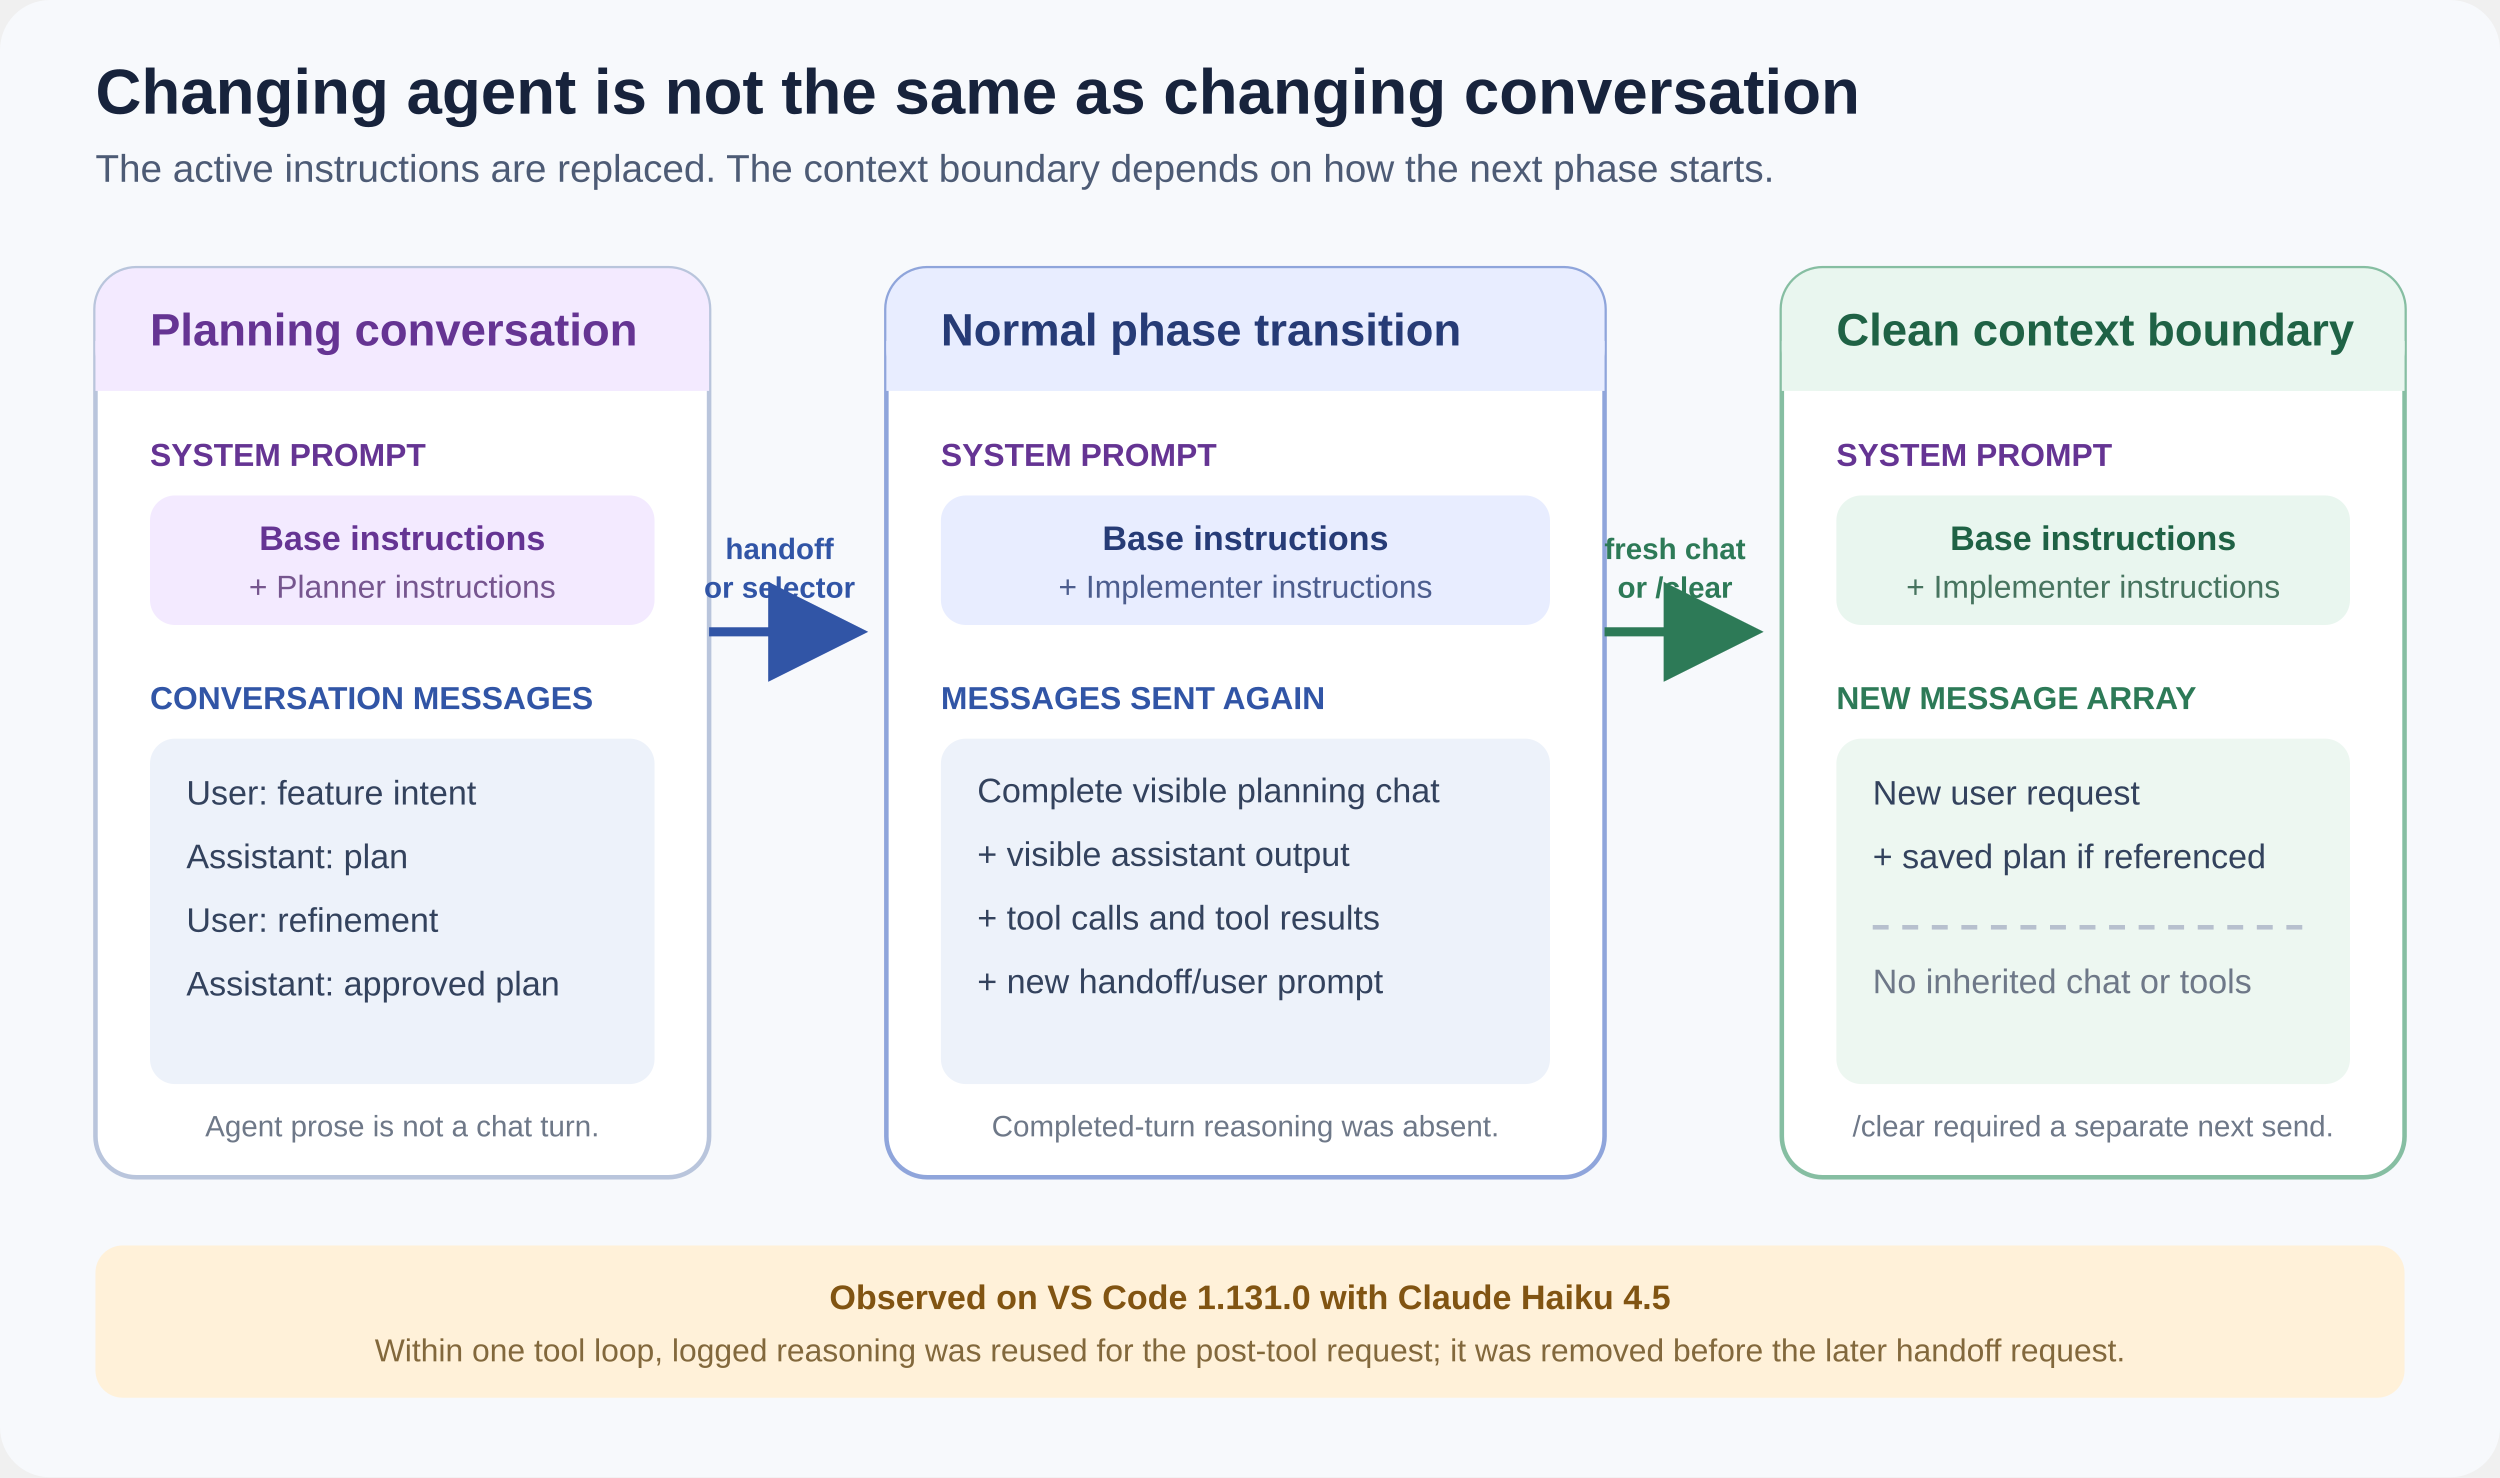
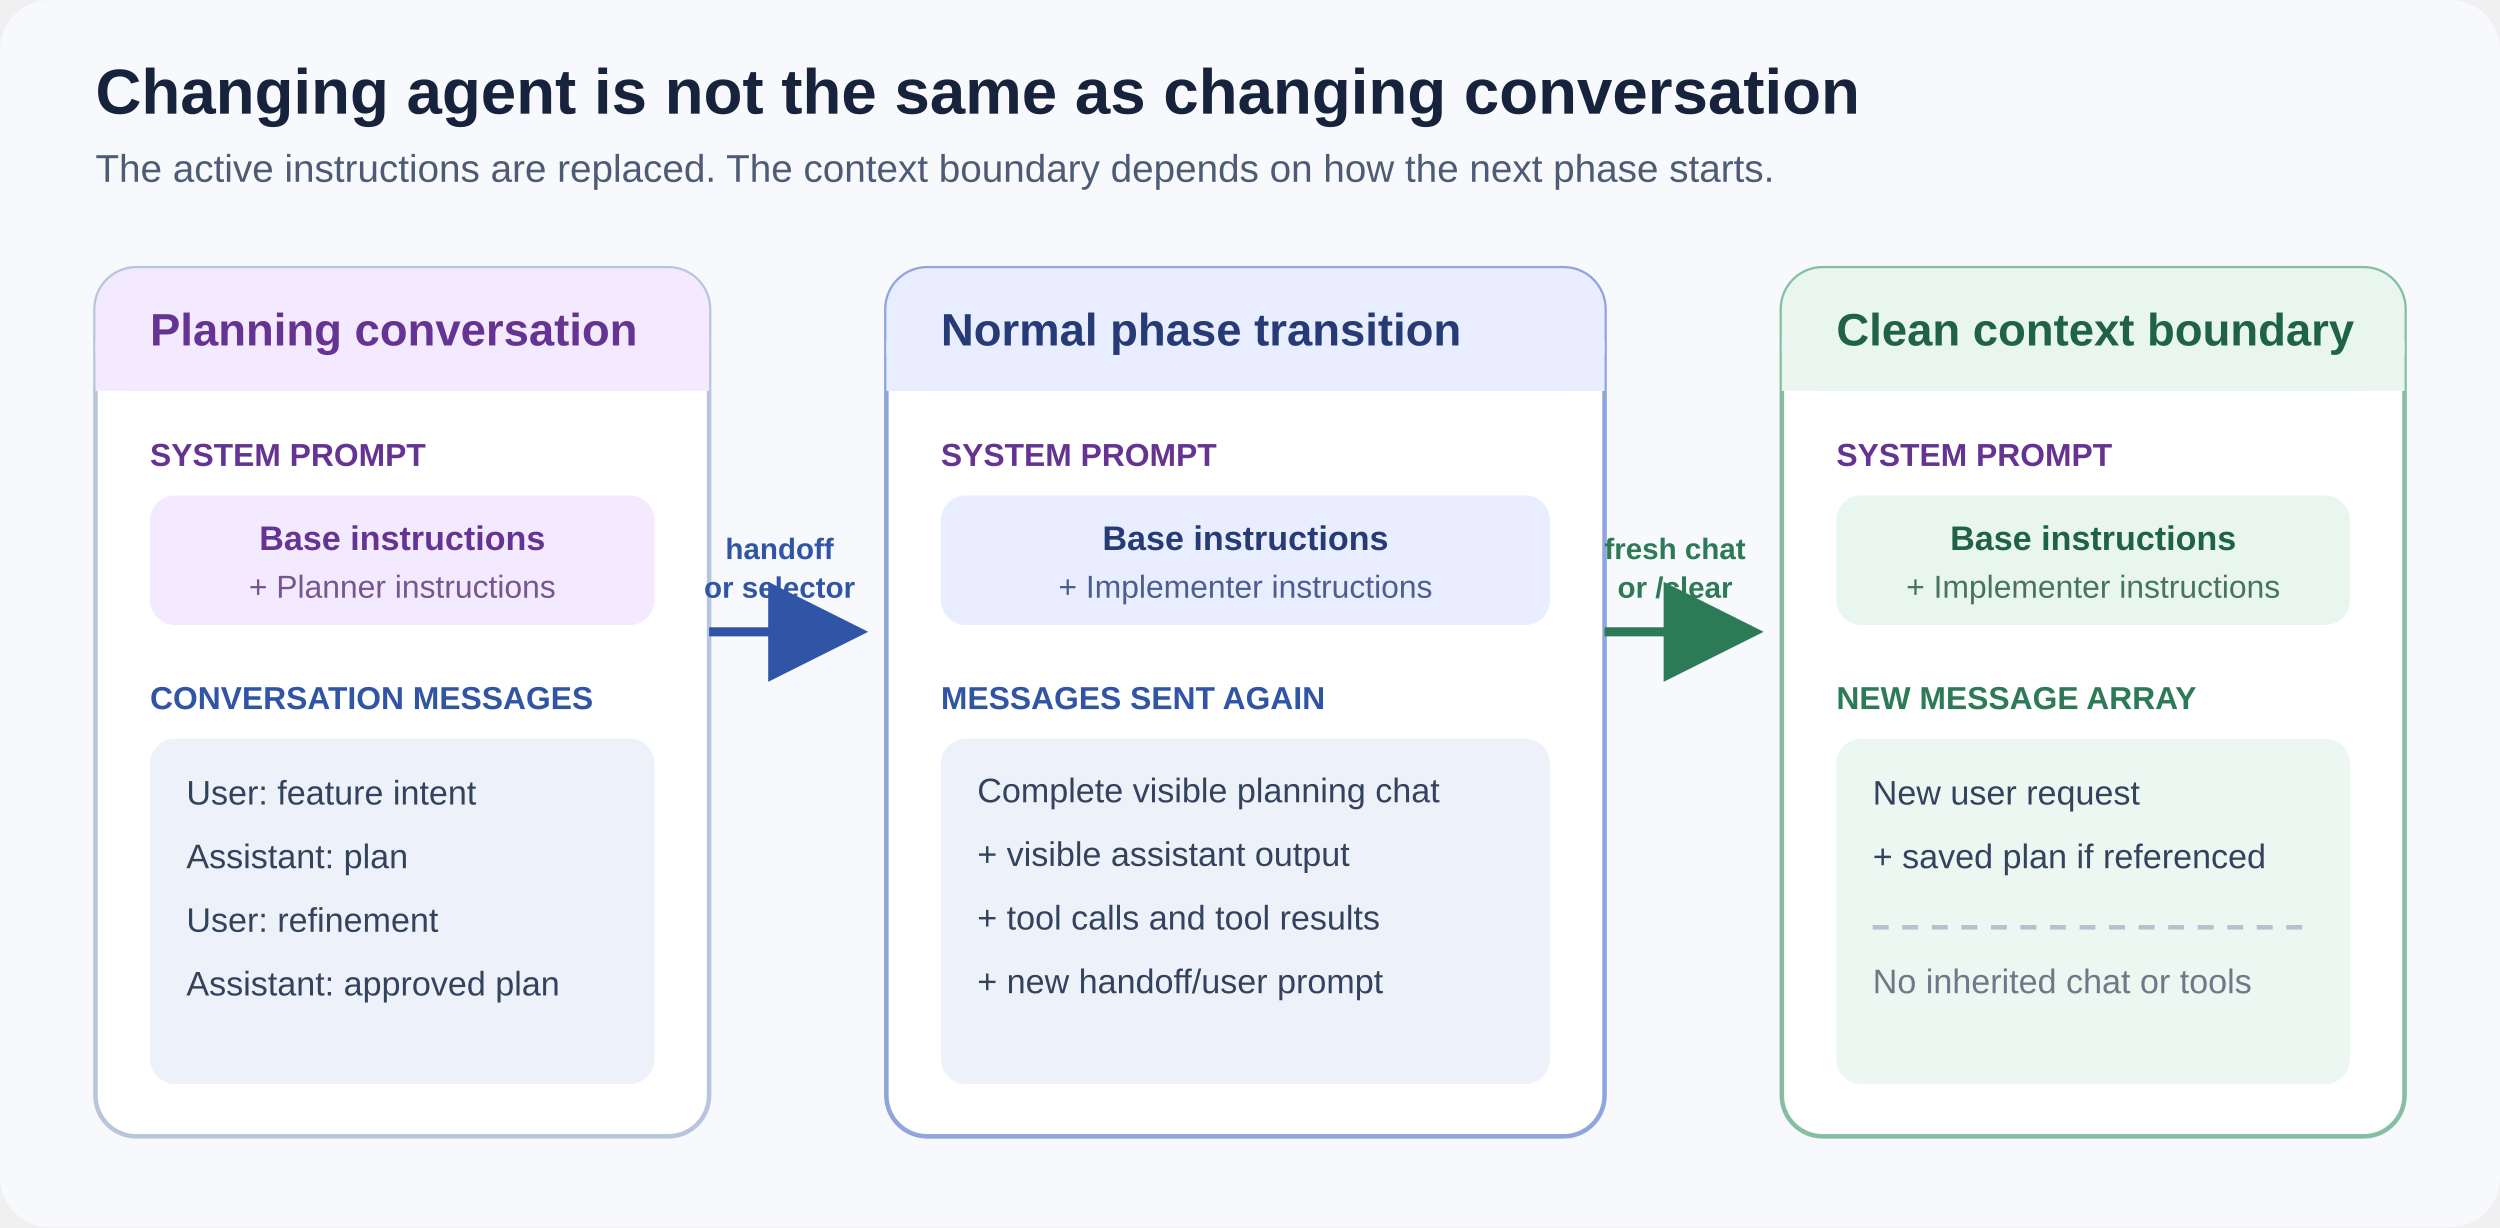
- <svg xmlns="http://www.w3.org/2000/svg" width="1100" height="650" viewBox="0 0 1100 650" role="img" aria-labelledby="title desc">
+ <svg xmlns="http://www.w3.org/2000/svg" width="1100" height="540" viewBox="0 0 1100 540" role="img" aria-labelledby="title desc">
  <defs>
    <marker id="blueArrow" markerWidth="11" markerHeight="11" refX="9" refY="5.5" orient="auto">
      <path d="M0,0 L11,5.5 L0,11 z" fill="#3155a6" />
    </marker>
    <marker id="greenArrow" markerWidth="11" markerHeight="11" refX="9" refY="5.5" orient="auto">
      <path d="M0,0 L11,5.5 L0,11 z" fill="#2d7a57" />
    </marker>
  </defs>
-   <rect width="1100" height="650" rx="22" fill="#f7f9fc" />
+   <rect width="1100" height="540" rx="22" fill="#f7f9fc" />
  <text x="42" y="50" font-family="Segoe UI, Arial, sans-serif" font-size="28" font-weight="700" fill="#17233c">Changing agent is not the same as changing conversation</text>
  <text x="42" y="80" font-family="Segoe UI, Arial, sans-serif" font-size="17" fill="#4d5b75">The active instructions are replaced. The context boundary depends on how the next phase starts.</text>
  <g font-family="Segoe UI, Arial, sans-serif">
-     <rect x="42" y="118" width="270" height="400" rx="18" fill="#ffffff" stroke="#b9c5dc" stroke-width="2" />
+     <rect x="42" y="118" width="270" height="382" rx="18" fill="#ffffff" stroke="#b9c5dc" stroke-width="2" />
    <rect x="42" y="118" width="270" height="54" rx="18" fill="#f3eaff" />
    <path d="M42 150 V172 H312 V150" fill="#f3eaff" />
    <text x="66" y="152" font-size="20" font-weight="700" fill="#653493">Planning conversation</text>
    <text x="66" y="205" font-size="14" font-weight="700" fill="#653493">SYSTEM PROMPT</text>
    <rect x="66" y="218" width="222" height="57" rx="11" fill="#f3eaff" />
    <text x="177" y="242" text-anchor="middle" font-size="15" font-weight="700" fill="#653493">Base instructions</text>
    <text x="177" y="263" text-anchor="middle" font-size="14" fill="#76568f">+ Planner instructions</text>
    <text x="66" y="312" font-size="14" font-weight="700" fill="#3155a6">CONVERSATION MESSAGES</text>
    <rect x="66" y="325" width="222" height="152" rx="11" fill="#edf2fa" />
    <text x="82" y="354" font-size="15" fill="#33425d">User: feature intent</text>
    <text x="82" y="382" font-size="15" fill="#33425d">Assistant: plan</text>
    <text x="82" y="410" font-size="15" fill="#33425d">User: refinement</text>
    <text x="82" y="438" font-size="15" fill="#33425d">Assistant: approved plan</text>
-     <text x="177" y="500" text-anchor="middle" font-size="13" fill="#6e7888">Agent prose is not a chat turn.</text>
    <line x1="312" y1="278" x2="374" y2="278" stroke="#3155a6" stroke-width="4" marker-end="url(#blueArrow)" />
    <text x="343" y="246" text-anchor="middle" font-size="13" font-weight="700" fill="#3155a6">handoff</text>
    <text x="343" y="263" text-anchor="middle" font-size="13" font-weight="700" fill="#3155a6">or selector</text>
-     <rect x="390" y="118" width="316" height="400" rx="18" fill="#ffffff" stroke="#8fa5db" stroke-width="2" />
+     <rect x="390" y="118" width="316" height="382" rx="18" fill="#ffffff" stroke="#8fa5db" stroke-width="2" />
    <rect x="390" y="118" width="316" height="54" rx="18" fill="#e8edff" />
    <path d="M390 150 V172 H706 V150" fill="#e8edff" />
    <text x="414" y="152" font-size="20" font-weight="700" fill="#263b76">Normal phase transition</text>
    <text x="414" y="205" font-size="14" font-weight="700" fill="#653493">SYSTEM PROMPT</text>
    <rect x="414" y="218" width="268" height="57" rx="11" fill="#e8edff" />
    <text x="548" y="242" text-anchor="middle" font-size="15" font-weight="700" fill="#263b76">Base instructions</text>
    <text x="548" y="263" text-anchor="middle" font-size="14" fill="#4c5d8e">+ Implementer instructions</text>
    <text x="414" y="312" font-size="14" font-weight="700" fill="#3155a6">MESSAGES SENT AGAIN</text>
    <rect x="414" y="325" width="268" height="152" rx="11" fill="#edf2fa" />
    <text x="430" y="353" font-size="15" fill="#33425d">Complete visible planning chat</text>
    <text x="430" y="381" font-size="15" fill="#33425d">+ visible assistant output</text>
    <text x="430" y="409" font-size="15" fill="#33425d">+ tool calls and tool results</text>
    <text x="430" y="437" font-size="15" fill="#33425d">+ new handoff/user prompt</text>
-     <text x="548" y="500" text-anchor="middle" font-size="13" fill="#6e7888">Completed-turn reasoning was absent.</text>
    <line x1="706" y1="278" x2="768" y2="278" stroke="#2d7a57" stroke-width="4" marker-end="url(#greenArrow)" />
    <text x="737" y="246" text-anchor="middle" font-size="13" font-weight="700" fill="#2d7a57">fresh chat</text>
    <text x="737" y="263" text-anchor="middle" font-size="13" font-weight="700" fill="#2d7a57">or /clear</text>
-     <rect x="784" y="118" width="274" height="400" rx="18" fill="#ffffff" stroke="#86bea2" stroke-width="2" />
+     <rect x="784" y="118" width="274" height="382" rx="18" fill="#ffffff" stroke="#86bea2" stroke-width="2" />
    <rect x="784" y="118" width="274" height="54" rx="18" fill="#e9f6ef" />
    <path d="M784 150 V172 H1058 V150" fill="#e9f6ef" />
    <text x="808" y="152" font-size="20" font-weight="700" fill="#1f6245">Clean context boundary</text>
    <text x="808" y="205" font-size="14" font-weight="700" fill="#653493">SYSTEM PROMPT</text>
    <rect x="808" y="218" width="226" height="57" rx="11" fill="#e9f6ef" />
    <text x="921" y="242" text-anchor="middle" font-size="15" font-weight="700" fill="#1f6245">Base instructions</text>
    <text x="921" y="263" text-anchor="middle" font-size="14" fill="#47745f">+ Implementer instructions</text>
    <text x="808" y="312" font-size="14" font-weight="700" fill="#2d7a57">NEW MESSAGE ARRAY</text>
    <rect x="808" y="325" width="226" height="152" rx="11" fill="#edf7f1" />
    <text x="824" y="354" font-size="15" fill="#33425d">New user request</text>
    <text x="824" y="382" font-size="15" fill="#33425d">+ saved plan if referenced</text>
    <line x1="824" y1="408" x2="1018" y2="408" stroke="#b7c0ce" stroke-width="2" stroke-dasharray="7 6" />
    <text x="824" y="437" font-size="15" fill="#6e7888">No inherited chat or tools</text>
-     <text x="921" y="500" text-anchor="middle" font-size="13" fill="#6e7888">/clear required a separate next send.</text>
  </g>
-   <rect x="42" y="548" width="1016" height="67" rx="12" fill="#fff1d9" />
-   <text x="550" y="576" text-anchor="middle" font-family="Segoe UI, Arial, sans-serif" font-size="15" font-weight="700" fill="#815412">Observed on VS Code 1.131.0 with Claude Haiku 4.5</text>
-   <text x="550" y="599" text-anchor="middle" font-family="Segoe UI, Arial, sans-serif" font-size="14" fill="#82683c">Within one tool loop, logged reasoning was reused for the post-tool request; it was removed before the later handoff request.</text>
</svg>
